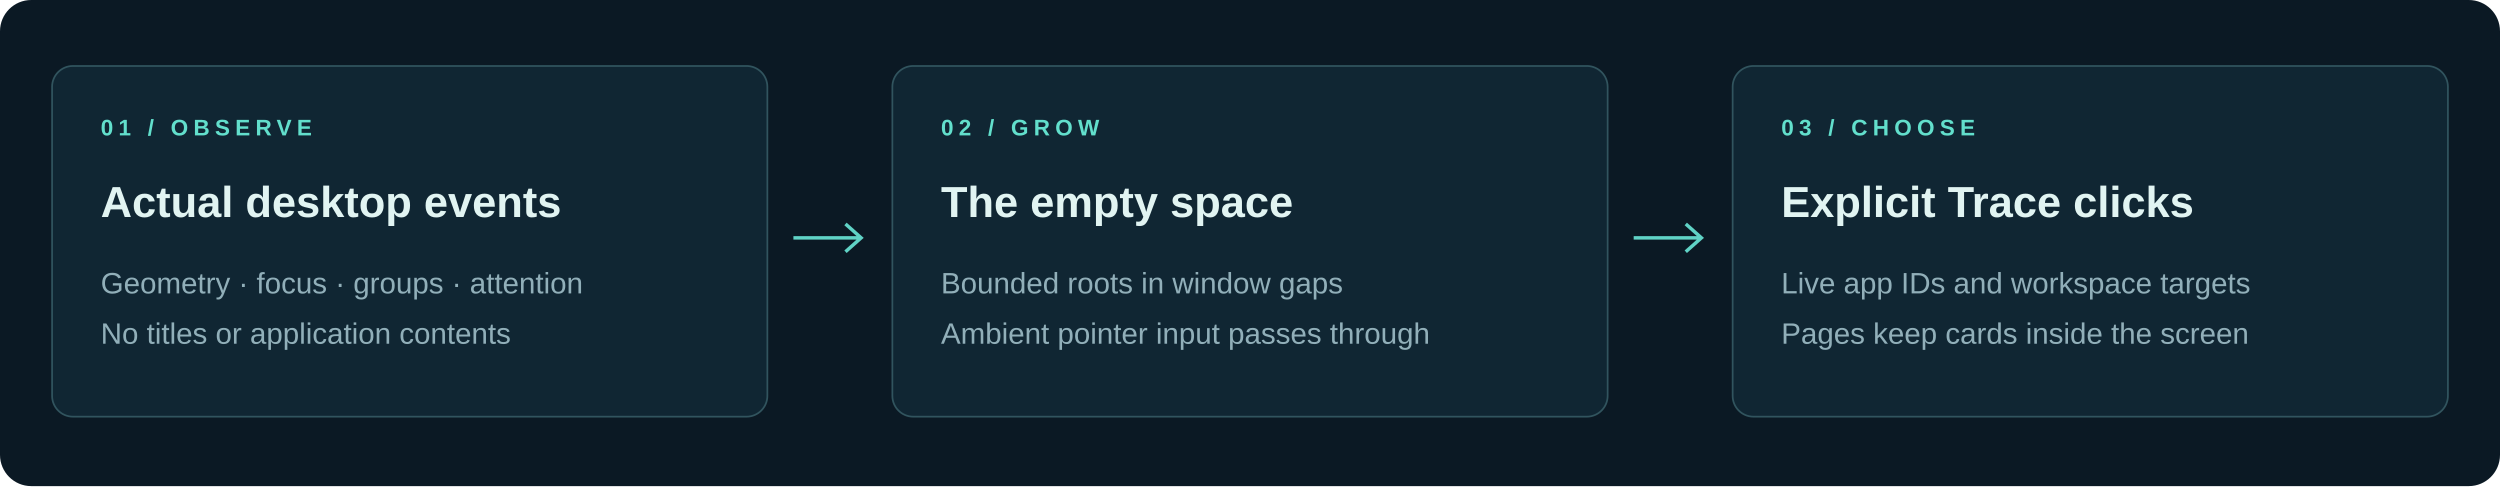
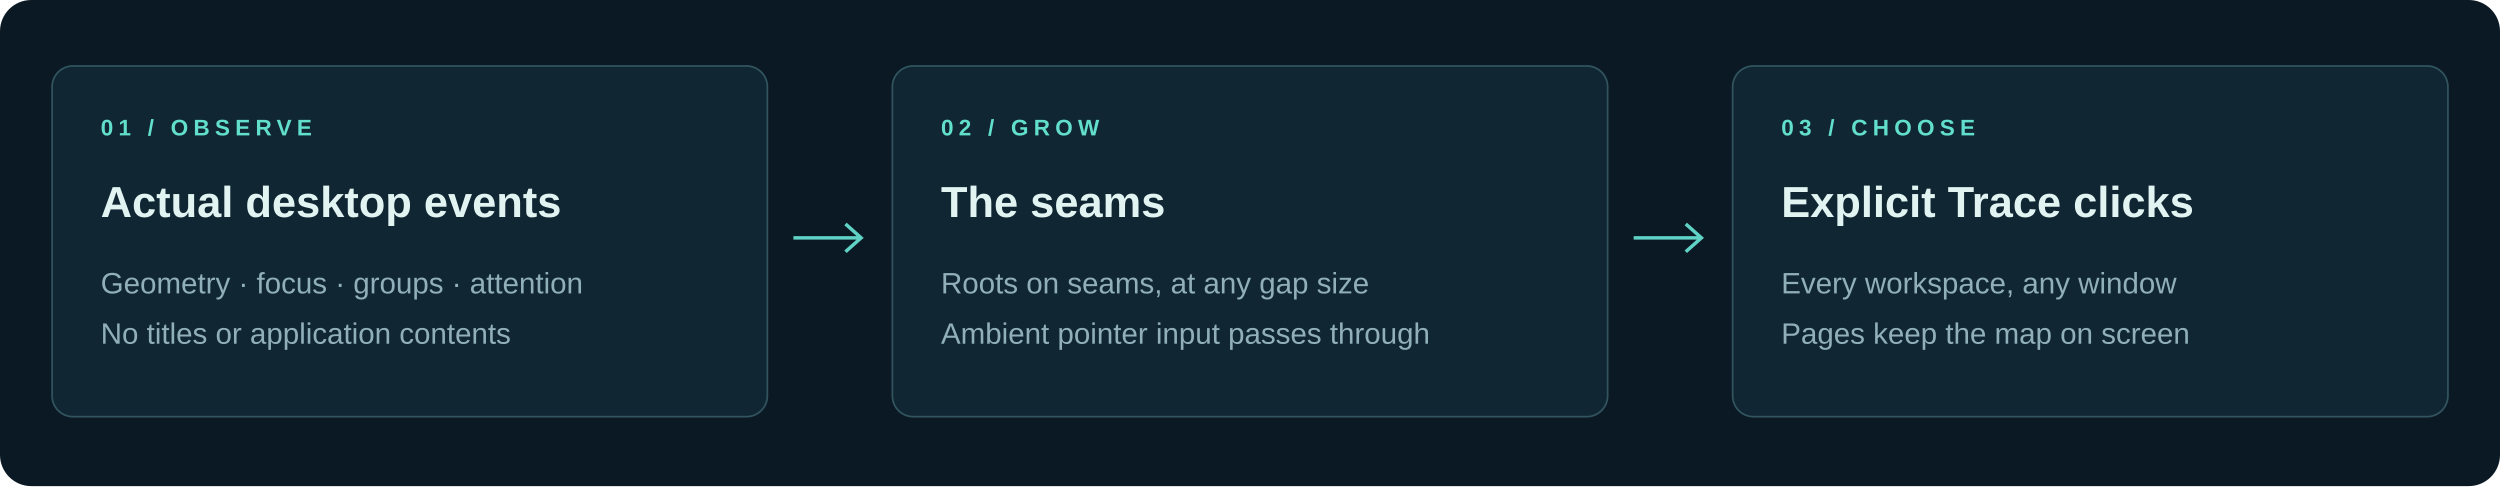
<svg xmlns="http://www.w3.org/2000/svg" width="1440" height="280" viewBox="0 0 1440 280" role="img" aria-labelledby="title description">
  <rect width="1440" height="280" rx="18" fill="#0b1924" />
  <g fill="#102633" stroke="#31545e">
    <rect x="30" y="38" width="412" height="202" rx="12" />
    <rect x="514" y="38" width="412" height="202" rx="12" />
    <rect x="998" y="38" width="412" height="202" rx="12" />
  </g>
  <g fill="#62dfcc" font-family="Arial,sans-serif" font-weight="700" font-size="13" letter-spacing="3">
    <text x="58" y="78">01 / OBSERVE</text>
    <text x="542" y="78">02 / GROW</text>
    <text x="1026" y="78">03 / CHOOSE</text>
  </g>
  <g fill="#e1f4f2" font-family="Arial,sans-serif" font-weight="700" font-size="25">
    <text x="58" y="125">Actual desktop events</text>
-     <text x="542" y="125">The empty space</text>
+     <text x="542" y="125">The seams</text>
    <text x="1026" y="125">Explicit Trace clicks</text>
  </g>
  <g fill="#91afb9" font-family="Arial,sans-serif" font-size="17">
    <text x="58" y="169">Geometry · focus · groups · attention</text>
    <text x="58" y="198">No titles or application contents</text>
-     <text x="542" y="169">Bounded roots in window gaps</text>
+     <text x="542" y="169">Roots on seams, at any gap size</text>
    <text x="542" y="198">Ambient pointer input passes through</text>
-     <text x="1026" y="169">Live app IDs and workspace targets</text>
-     <text x="1026" y="198">Pages keep cards inside the screen</text>
+     <text x="1026" y="169">Every workspace, any window</text>
+     <text x="1026" y="198">Pages keep the map on screen</text>
  </g>
  <g stroke="#60d3c6" stroke-width="2" fill="none">
    <path d="M457 137h39m-9-8 9 8-9 8 M941 137h39m-9-8 9 8-9 8" />
  </g>
</svg>
